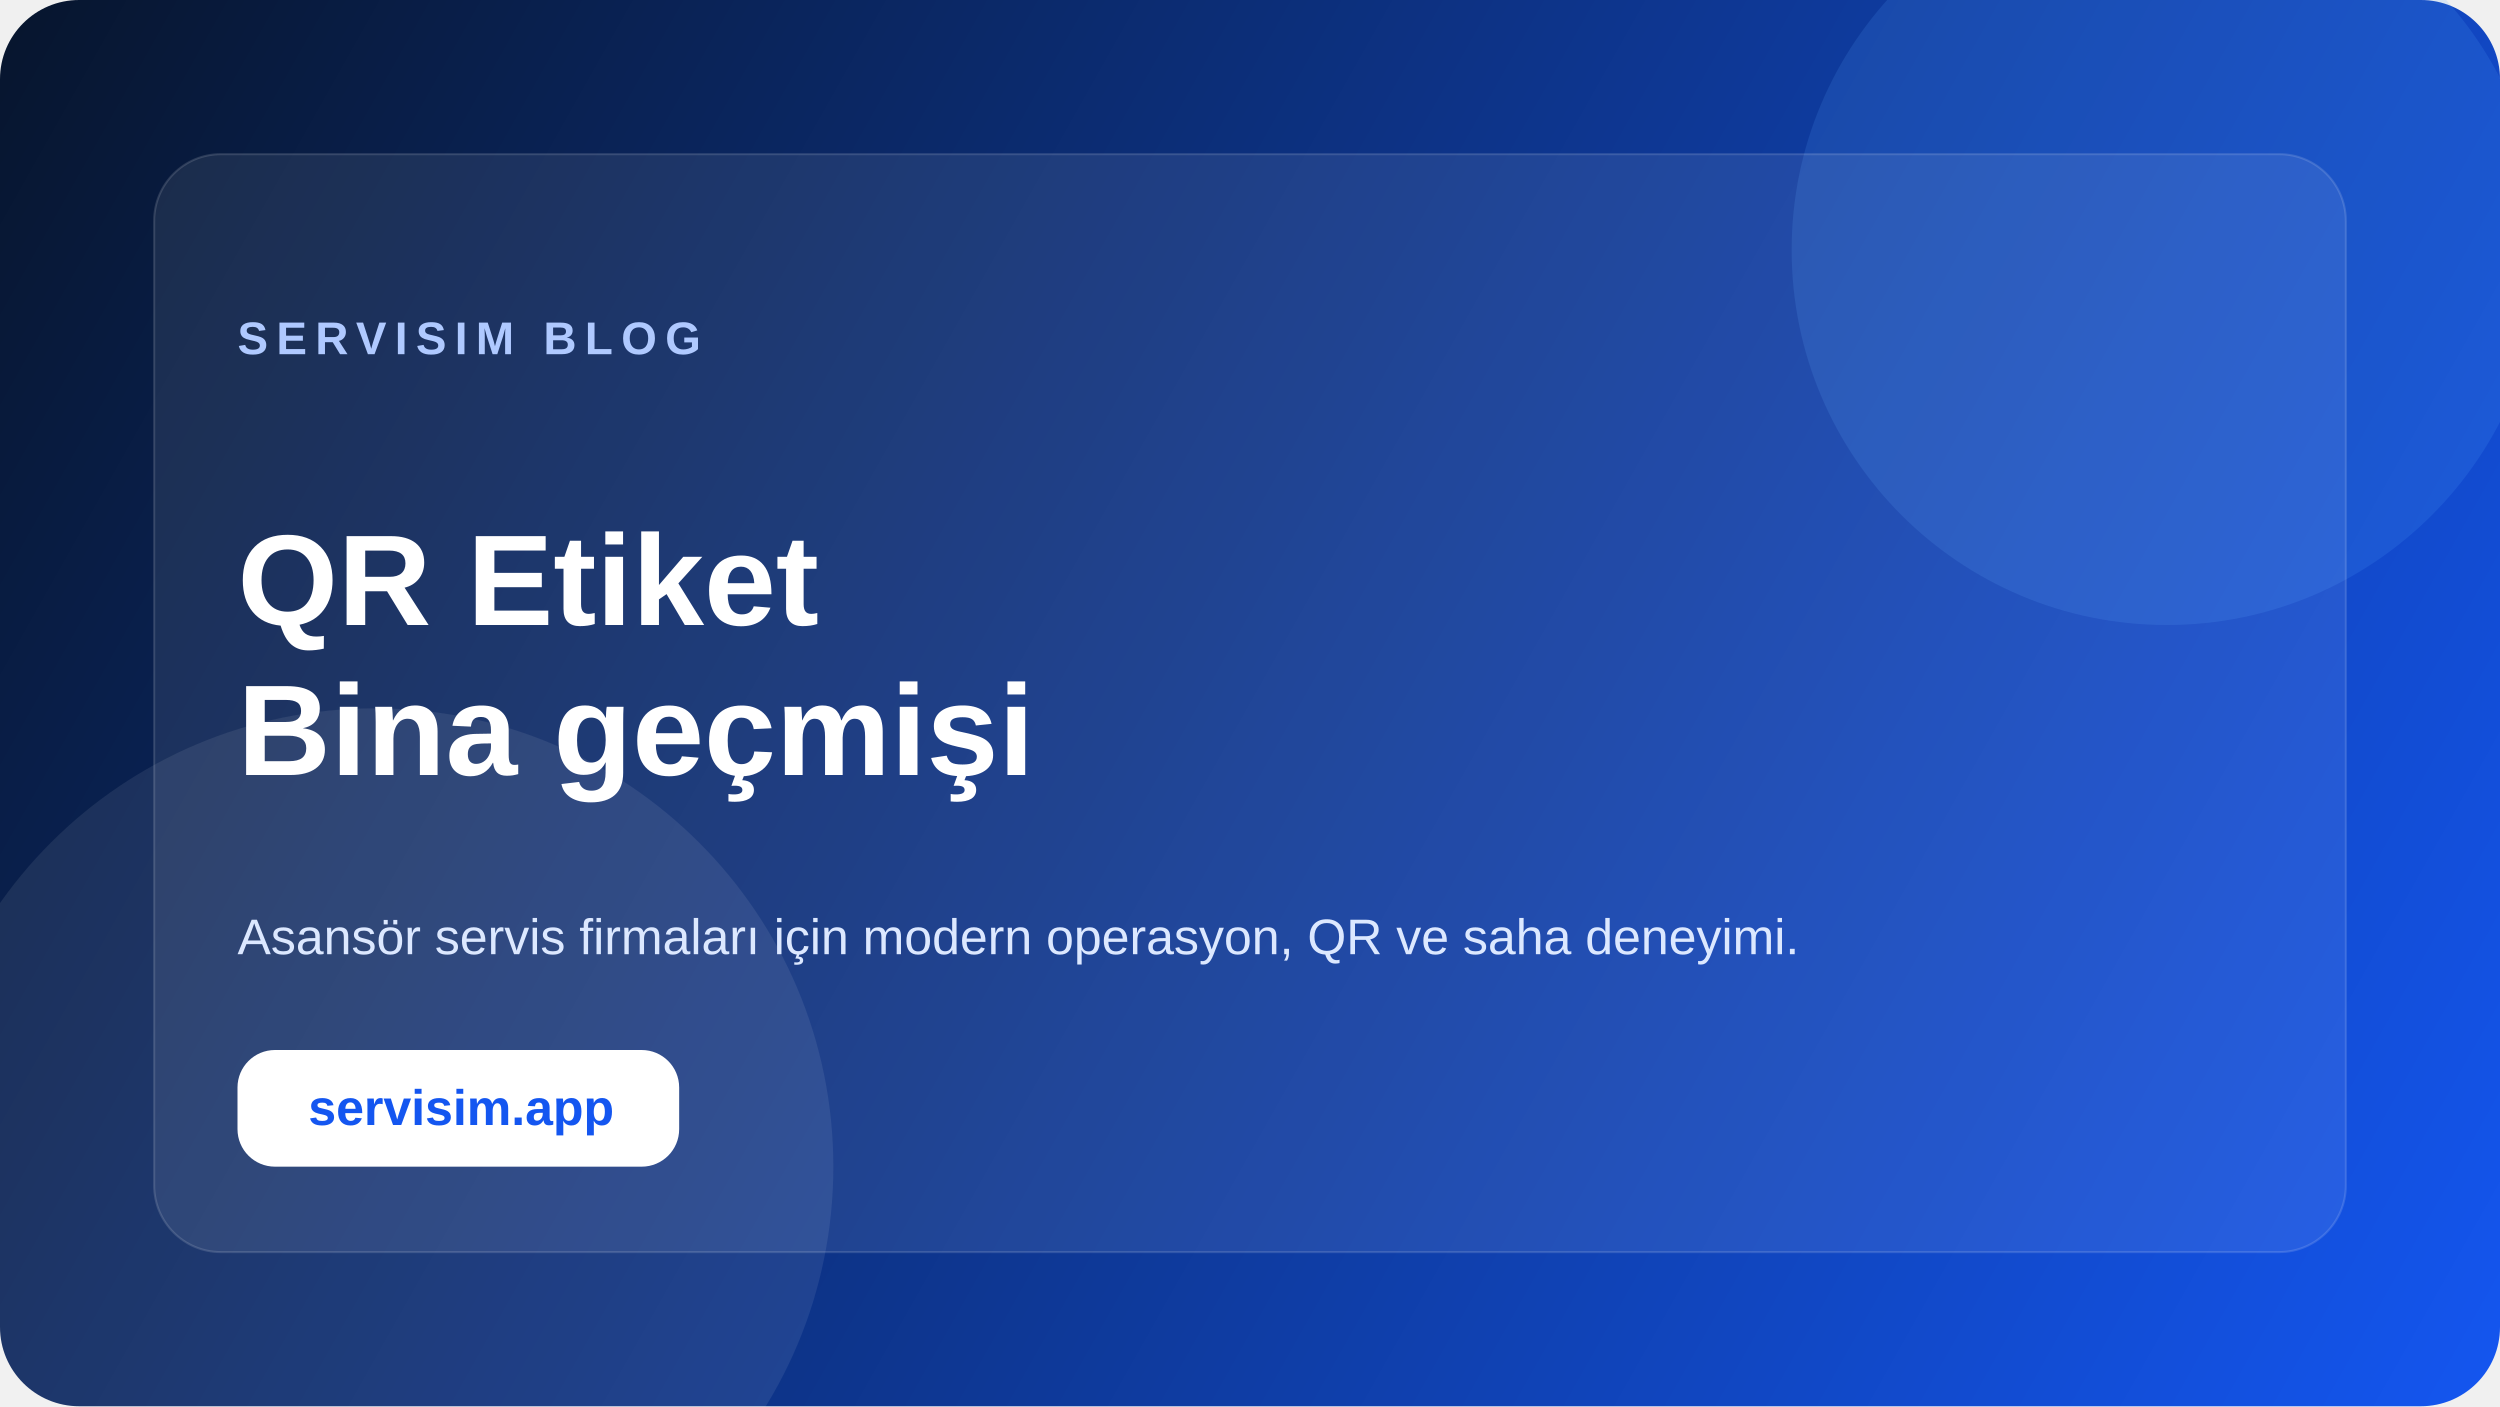
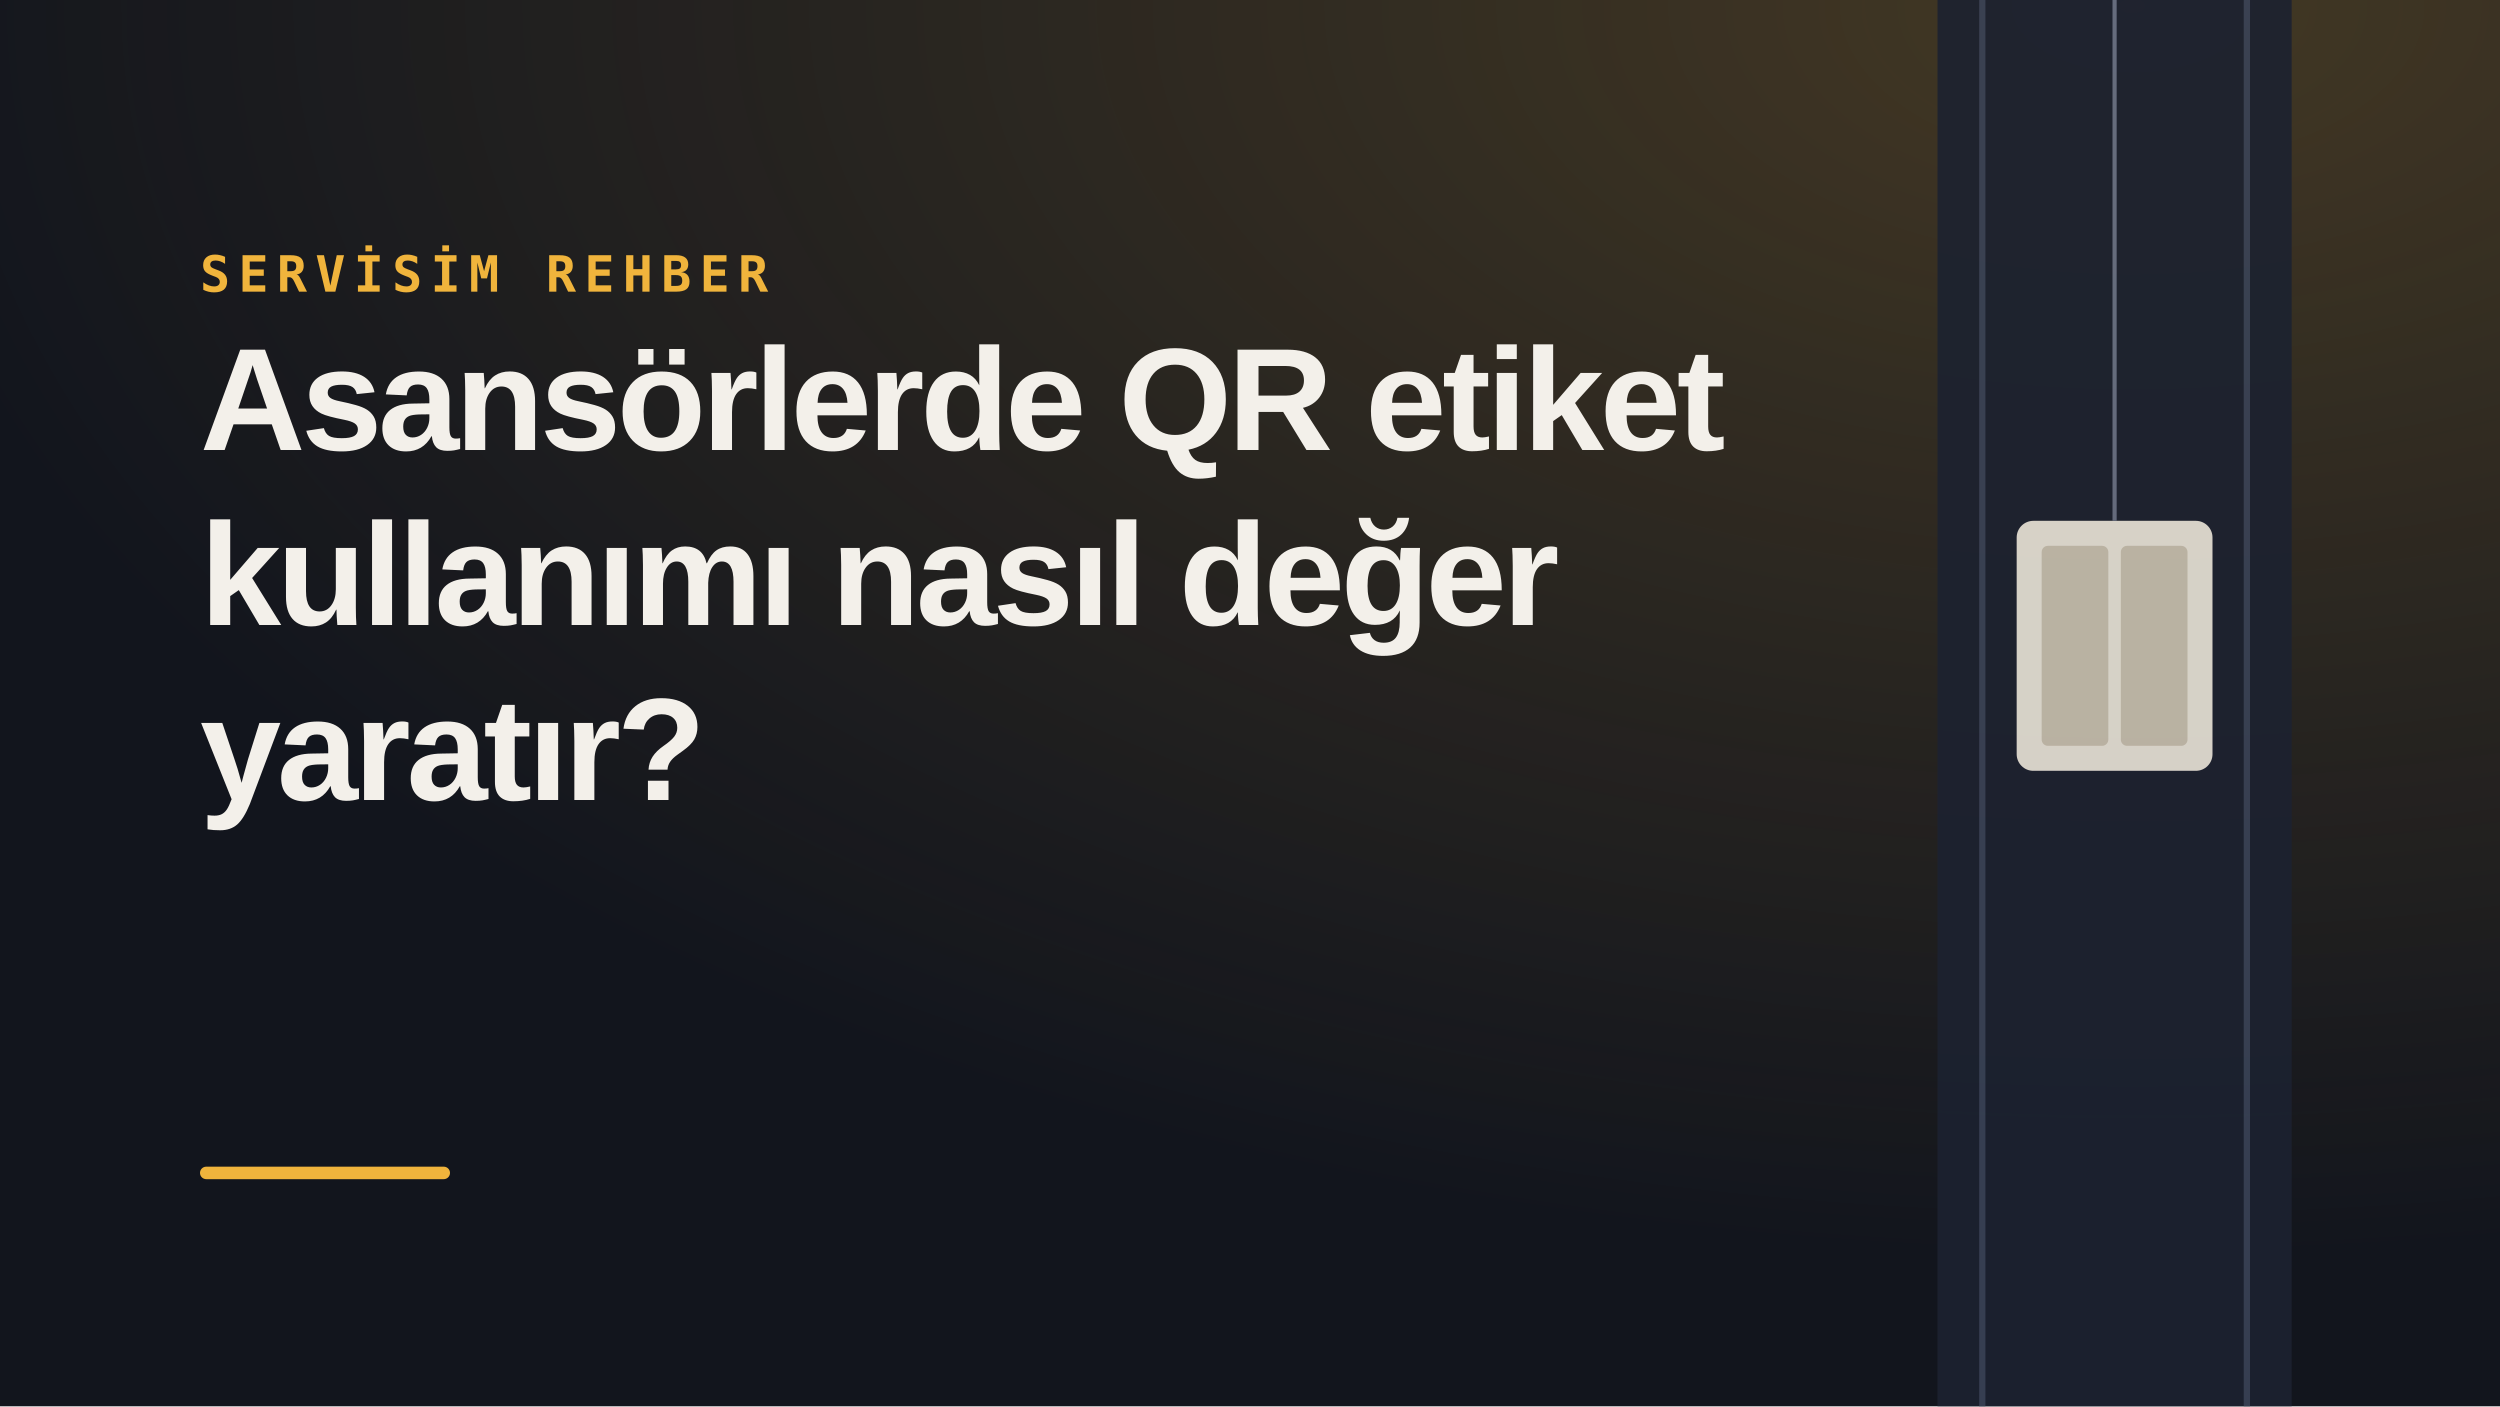
<svg xmlns="http://www.w3.org/2000/svg" width="1200" height="675" viewBox="0 0 1200 675" fill="none">
  <defs>
-     <linearGradient id="g" x1="0" y1="0" x2="1200" y2="675" gradientUnits="userSpaceOnUse">
-       <stop stop-color="#07152d" />
-       <stop offset="1" stop-color="#1456f0" />
-     </linearGradient>
+     <radialGradient id="r" cx="0.85" cy="0" r="0.9">
+       <stop stop-color="#F0B43C" stop-opacity=".22" />
+       <stop offset="1" stop-color="#F0B43C" stop-opacity="0" />
+     </radialGradient>
  </defs>
-   <rect width="1200" height="675" rx="38" fill="url(#g)" />
-   <circle cx="1040" cy="120" r="180" fill="#5CA9FF" fill-opacity="0.15" />
-   <circle cx="180" cy="560" r="220" fill="#FFFFFF" fill-opacity="0.08" />
-   <rect x="74" y="74" width="1052" height="527" rx="32" fill="#FFFFFF" fill-opacity="0.08" stroke="#FFFFFF" stroke-opacity="0.14" />
-   <text x="114" y="170" fill="#AFC9FF" font-family="Arial, sans-serif" font-size="22" font-weight="700" letter-spacing="4">SERVISIM BLOG</text>
-   <text x="114" y="300" fill="white" font-family="Arial, sans-serif" font-size="62" font-weight="800">QR Etiket</text>
-   <text x="114" y="372" fill="white" font-family="Arial, sans-serif" font-size="62" font-weight="800">Bina geçmişi</text>
-   <text x="114" y="458" fill="#DCE8FF" font-family="Arial, sans-serif" font-size="24">Asansör servis firmaları için modern operasyon, QR ve saha deneyimi.</text>
-   <rect x="114" y="504" width="212" height="56" rx="18" fill="white" />
-   <text x="148" y="540" fill="#1456F0" font-family="Arial, sans-serif" font-size="24" font-weight="700">servisim.app</text>
+   <rect width="1200" height="675" fill="#12151D" />
+   <rect width="1200" height="675" fill="url(#r)" />
+   <g opacity=".9">
+     <rect x="930" y="0" width="170" height="675" fill="#1C2130" />
+     <rect x="950" y="0" width="3" height="675" fill="#3A4256" />
+     <rect x="1077" y="0" width="3" height="675" fill="#3A4256" />
+     <rect x="968" y="250" width="94" height="120" rx="8" fill="#E9E4D9" />
+     <rect x="980" y="262" width="32" height="96" rx="3" fill="#C9C1B0" />
+     <rect x="1018" y="262" width="32" height="96" rx="3" fill="#C9C1B0" />
+     <rect x="1014" y="0" width="2" height="250" fill="#6A7286" />
+   </g>
+   <text x="96" y="140" font-family="Menlo,monospace" font-size="24" font-weight="700" fill="#F0B43C" letter-spacing="4">SERVİSİM REHBER</text>
+   <text x="96" y="216" font-family="Helvetica Neue,Arial,sans-serif" font-size="70" font-weight="800" fill="#F3F0EA" letter-spacing="-2">Asansörlerde QR etiket</text>
+   <text x="96" y="300" font-family="Helvetica Neue,Arial,sans-serif" font-size="70" font-weight="800" fill="#F3F0EA" letter-spacing="-2">kullanımı nasıl değer</text>
+   <text x="96" y="384" font-family="Helvetica Neue,Arial,sans-serif" font-size="70" font-weight="800" fill="#F3F0EA" letter-spacing="-2">yaratır?</text>
+   <rect x="96" y="560" width="120" height="6" rx="3" fill="#F0B43C" />
</svg>
